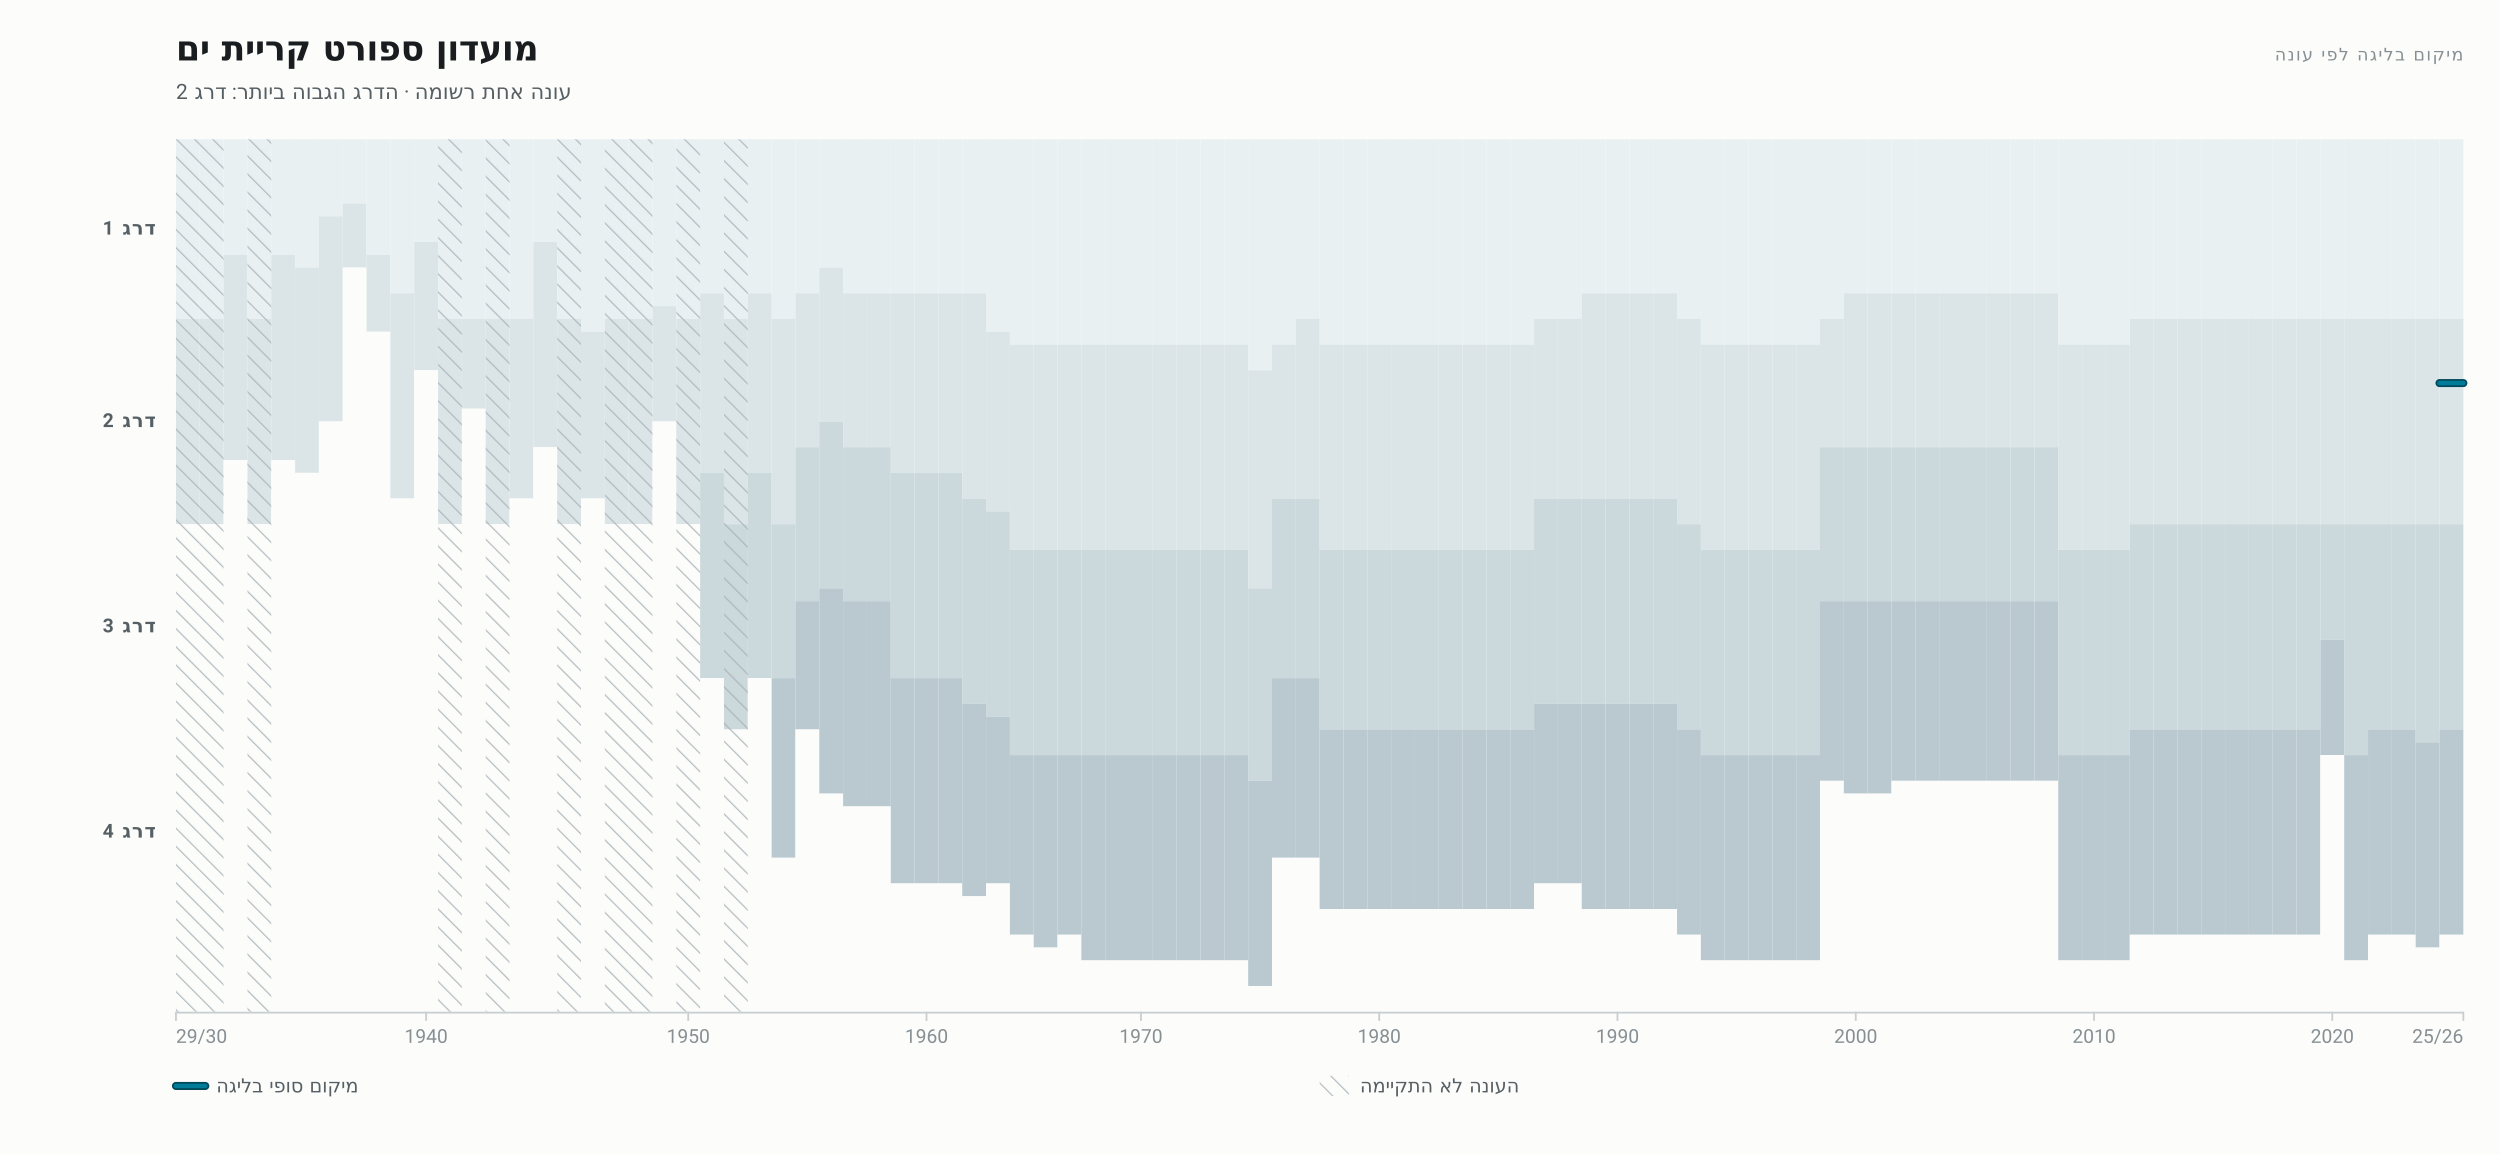
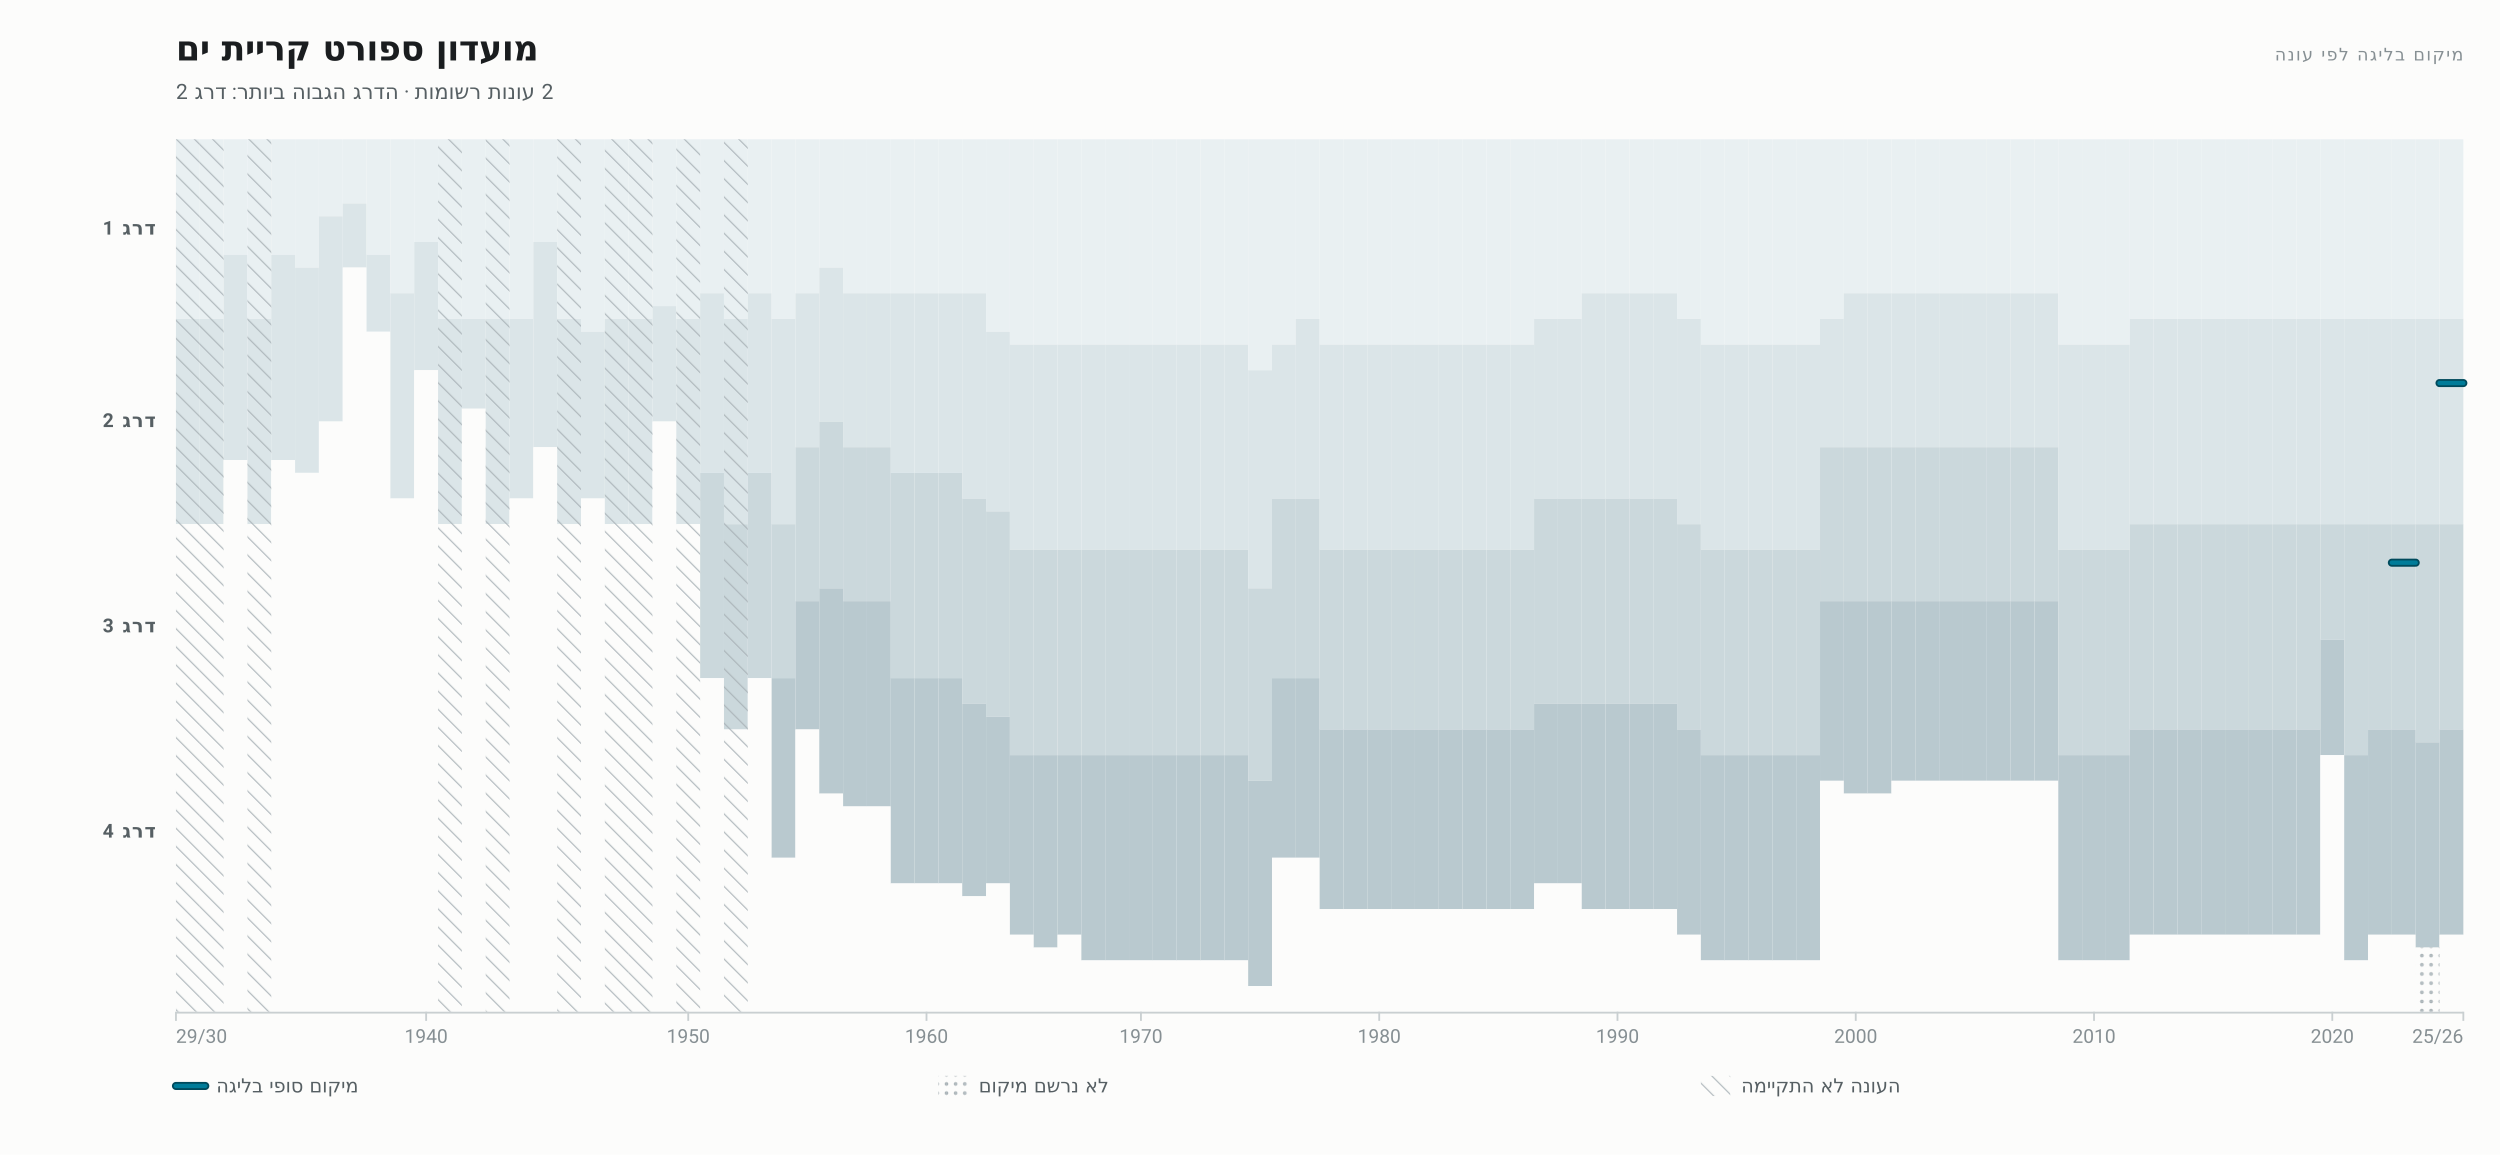
<svg xmlns="http://www.w3.org/2000/svg" width="1364" height="630" viewBox="0 0 1364 630" font-family="ui-sans-serif, -apple-system, 'Segoe UI', Roboto, 'DejaVu Sans', 'Liberation Sans', sans-serif" role="img" aria-label="מועדון ספורט קריית ים, 1929/1930 – 2025/2026">
  <style>
  .bg{fill:#FCFCFB} .ink{fill:#1A1D1F} .ink2{fill:#565F63}
  .ink3{fill:#868F93} .rule{stroke:#C9CFD1}
  .line,.casing{fill:none;stroke-linecap:round;stroke-linejoin:round}
  .casing{stroke:#004A5C;stroke-width:4.4}
  .line{stroke:#007C99;stroke-width:2.4}
  .champ{fill:#A06A0A}
</style>
  <defs>
    <pattern id="notplayed" width="7" height="7" patternUnits="userSpaceOnUse" patternTransform="rotate(-45)">
      <line x1="0" y1="0" x2="0" y2="7" stroke="#A9B2B6" stroke-width="1.4" />
    </pattern>
    <pattern id="uncovered" width="5" height="5" patternUnits="userSpaceOnUse">
      <circle cx="1.4" cy="1.4" r="1" fill="#A9B2B6" />
    </pattern>
    <pattern id="stopped" width="4" height="4" patternUnits="userSpaceOnUse">
      <rect width="4" height="2" fill="#A9B2B6" fill-opacity=".55" />
    </pattern>
    <pattern id="notier" width="4" height="4" patternUnits="userSpaceOnUse">
      <rect width="4" height="4" fill="#FCFCFB" />
    </pattern>
  </defs>
  <rect class="bg" width="1364" height="630" />
  <rect x="96" y="76" width="13" height="98" fill="#E9F0F2" />
  <rect x="96" y="174" width="13" height="112" fill="#DBE5E8" />
  <rect x="96" y="286" width="13" height="266" fill="url(#notier)" />
  <rect x="109" y="76" width="13" height="98" fill="#E9F0F2" />
  <rect x="109" y="174" width="13" height="112" fill="#DBE5E8" />
  <rect x="109" y="286" width="13" height="266" fill="url(#notier)" />
  <rect x="122" y="76" width="13" height="63" fill="#E9F0F2" />
  <rect x="122" y="139" width="13" height="112" fill="#DBE5E8" />
  <rect x="122" y="251" width="13" height="301" fill="url(#notier)" />
  <rect x="135" y="76" width="13" height="98" fill="#E9F0F2" />
  <rect x="135" y="174" width="13" height="112" fill="#DBE5E8" />
  <rect x="135" y="286" width="13" height="266" fill="url(#notier)" />
  <rect x="148" y="76" width="13" height="63" fill="#E9F0F2" />
  <rect x="148" y="139" width="13" height="112" fill="#DBE5E8" />
  <rect x="148" y="251" width="13" height="301" fill="url(#notier)" />
  <rect x="161" y="76" width="13" height="70" fill="#E9F0F2" />
  <rect x="161" y="146" width="13" height="112" fill="#DBE5E8" />
  <rect x="161" y="258" width="13" height="294" fill="url(#notier)" />
  <rect x="174" y="76" width="13" height="42" fill="#E9F0F2" />
  <rect x="174" y="118" width="13" height="112" fill="#DBE5E8" />
  <rect x="174" y="230" width="13" height="322" fill="url(#notier)" />
  <rect x="187" y="76" width="13" height="35" fill="#E9F0F2" />
  <rect x="187" y="111" width="13" height="35" fill="#DBE5E8" />
  <rect x="187" y="146" width="13" height="406" fill="url(#notier)" />
  <rect x="200" y="76" width="13" height="63" fill="#E9F0F2" />
  <rect x="200" y="139" width="13" height="42" fill="#DBE5E8" />
  <rect x="200" y="181" width="13" height="371" fill="url(#notier)" />
  <rect x="213" y="76" width="13" height="84" fill="#E9F0F2" />
  <rect x="213" y="160" width="13" height="112" fill="#DBE5E8" />
  <rect x="213" y="272" width="13" height="280" fill="url(#notier)" />
  <rect x="226" y="76" width="13" height="56" fill="#E9F0F2" />
  <rect x="226" y="132" width="13" height="70" fill="#DBE5E8" />
  <rect x="226" y="202" width="13" height="350" fill="url(#notier)" />
  <rect x="239" y="76" width="13" height="98" fill="#E9F0F2" />
  <rect x="239" y="174" width="13" height="112" fill="#DBE5E8" />
  <rect x="239" y="286" width="13" height="266" fill="url(#notier)" />
  <rect x="252" y="76" width="13" height="98" fill="#E9F0F2" />
  <rect x="252" y="174" width="13" height="49" fill="#DBE5E8" />
  <rect x="252" y="223" width="13" height="329" fill="url(#notier)" />
  <rect x="265" y="76" width="13" height="98" fill="#E9F0F2" />
  <rect x="265" y="174" width="13" height="112" fill="#DBE5E8" />
  <rect x="265" y="286" width="13" height="266" fill="url(#notier)" />
  <rect x="278" y="76" width="13" height="98" fill="#E9F0F2" />
  <rect x="278" y="174" width="13" height="98" fill="#DBE5E8" />
  <rect x="278" y="272" width="13" height="280" fill="url(#notier)" />
  <rect x="291" y="76" width="13" height="56" fill="#E9F0F2" />
  <rect x="291" y="132" width="13" height="112" fill="#DBE5E8" />
  <rect x="291" y="244" width="13" height="308" fill="url(#notier)" />
  <rect x="304" y="76" width="13" height="98" fill="#E9F0F2" />
  <rect x="304" y="174" width="13" height="112" fill="#DBE5E8" />
  <rect x="304" y="286" width="13" height="266" fill="url(#notier)" />
  <rect x="317" y="76" width="13" height="105" fill="#E9F0F2" />
  <rect x="317" y="181" width="13" height="91" fill="#DBE5E8" />
  <rect x="317" y="272" width="13" height="280" fill="url(#notier)" />
  <rect x="330" y="76" width="13" height="98" fill="#E9F0F2" />
  <rect x="330" y="174" width="13" height="112" fill="#DBE5E8" />
  <rect x="330" y="286" width="13" height="266" fill="url(#notier)" />
  <rect x="343" y="76" width="13" height="98" fill="#E9F0F2" />
  <rect x="343" y="174" width="13" height="112" fill="#DBE5E8" />
  <rect x="343" y="286" width="13" height="266" fill="url(#notier)" />
  <rect x="356" y="76" width="13" height="91" fill="#E9F0F2" />
  <rect x="356" y="167" width="13" height="63" fill="#DBE5E8" />
  <rect x="356" y="230" width="13" height="322" fill="url(#notier)" />
  <rect x="369" y="76" width="13" height="98" fill="#E9F0F2" />
  <rect x="369" y="174" width="13" height="112" fill="#DBE5E8" />
  <rect x="369" y="286" width="13" height="266" fill="url(#notier)" />
  <rect x="382" y="76" width="13" height="84" fill="#E9F0F2" />
  <rect x="382" y="160" width="13" height="98" fill="#DBE5E8" />
  <rect x="382" y="258" width="13" height="112" fill="#CBD8DC" />
  <rect x="382" y="370" width="13" height="182" fill="url(#notier)" />
  <rect x="395" y="76" width="13" height="98" fill="#E9F0F2" />
  <rect x="395" y="174" width="13" height="112" fill="#DBE5E8" />
  <rect x="395" y="286" width="13" height="112" fill="#CBD8DC" />
  <rect x="395" y="398" width="13" height="154" fill="url(#notier)" />
  <rect x="408" y="76" width="13" height="84" fill="#E9F0F2" />
  <rect x="408" y="160" width="13" height="98" fill="#DBE5E8" />
  <rect x="408" y="258" width="13" height="112" fill="#CBD8DC" />
  <rect x="408" y="370" width="13" height="182" fill="url(#notier)" />
  <rect x="421" y="76" width="13" height="98" fill="#E9F0F2" />
  <rect x="421" y="174" width="13" height="112" fill="#DBE5E8" />
  <rect x="421" y="286" width="13" height="84" fill="#CBD8DC" />
  <rect x="421" y="370" width="13" height="98" fill="#B9C9CF" />
  <rect x="421" y="468" width="13" height="84" fill="url(#notier)" />
  <rect x="434" y="76" width="13" height="84" fill="#E9F0F2" />
  <rect x="434" y="160" width="13" height="84" fill="#DBE5E8" />
  <rect x="434" y="244" width="13" height="84" fill="#CBD8DC" />
  <rect x="434" y="328" width="13" height="70" fill="#B9C9CF" />
  <rect x="434" y="398" width="13" height="154" fill="url(#notier)" />
  <rect x="447" y="76" width="13" height="70" fill="#E9F0F2" />
  <rect x="447" y="146" width="13" height="84" fill="#DBE5E8" />
  <rect x="447" y="230" width="13" height="91" fill="#CBD8DC" />
  <rect x="447" y="321" width="13" height="112" fill="#B9C9CF" />
  <rect x="447" y="433" width="13" height="119" fill="url(#notier)" />
  <rect x="460" y="76" width="13" height="84" fill="#E9F0F2" />
  <rect x="460" y="160" width="13" height="84" fill="#DBE5E8" />
  <rect x="460" y="244" width="13" height="84" fill="#CBD8DC" />
  <rect x="460" y="328" width="13" height="112" fill="#B9C9CF" />
  <rect x="460" y="440" width="13" height="112" fill="url(#notier)" />
  <rect x="473" y="76" width="13" height="84" fill="#E9F0F2" />
  <rect x="473" y="160" width="13" height="84" fill="#DBE5E8" />
  <rect x="473" y="244" width="13" height="84" fill="#CBD8DC" />
  <rect x="473" y="328" width="13" height="112" fill="#B9C9CF" />
  <rect x="473" y="440" width="13" height="112" fill="url(#notier)" />
  <rect x="486" y="76" width="13" height="84" fill="#E9F0F2" />
  <rect x="486" y="160" width="13" height="98" fill="#DBE5E8" />
  <rect x="486" y="258" width="13" height="112" fill="#CBD8DC" />
  <rect x="486" y="370" width="13" height="112" fill="#B9C9CF" />
  <rect x="486" y="482" width="13" height="70" fill="url(#notier)" />
  <rect x="499" y="76" width="13" height="84" fill="#E9F0F2" />
  <rect x="499" y="160" width="13" height="98" fill="#DBE5E8" />
  <rect x="499" y="258" width="13" height="112" fill="#CBD8DC" />
  <rect x="499" y="370" width="13" height="112" fill="#B9C9CF" />
  <rect x="499" y="482" width="13" height="70" fill="url(#notier)" />
  <rect x="512" y="76" width="13" height="84" fill="#E9F0F2" />
  <rect x="512" y="160" width="13" height="98" fill="#DBE5E8" />
  <rect x="512" y="258" width="13" height="112" fill="#CBD8DC" />
  <rect x="512" y="370" width="13" height="112" fill="#B9C9CF" />
  <rect x="512" y="482" width="13" height="70" fill="url(#notier)" />
  <rect x="525" y="76" width="13" height="84" fill="#E9F0F2" />
  <rect x="525" y="160" width="13" height="112" fill="#DBE5E8" />
  <rect x="525" y="272" width="13" height="112" fill="#CBD8DC" />
  <rect x="525" y="384" width="13" height="105" fill="#B9C9CF" />
  <rect x="525" y="489" width="13" height="63" fill="url(#notier)" />
  <rect x="538" y="76" width="13" height="105" fill="#E9F0F2" />
  <rect x="538" y="181" width="13" height="98" fill="#DBE5E8" />
  <rect x="538" y="279" width="13" height="112" fill="#CBD8DC" />
  <rect x="538" y="391" width="13" height="91" fill="#B9C9CF" />
  <rect x="538" y="482" width="13" height="70" fill="url(#notier)" />
  <rect x="551" y="76" width="13" height="112" fill="#E9F0F2" />
  <rect x="551" y="188" width="13" height="112" fill="#DBE5E8" />
  <rect x="551" y="300" width="13" height="112" fill="#CBD8DC" />
  <rect x="551" y="412" width="13" height="98" fill="#B9C9CF" />
  <rect x="551" y="510" width="13" height="42" fill="url(#notier)" />
  <rect x="564" y="76" width="13" height="112" fill="#E9F0F2" />
  <rect x="564" y="188" width="13" height="112" fill="#DBE5E8" />
  <rect x="564" y="300" width="13" height="112" fill="#CBD8DC" />
  <rect x="564" y="412" width="13" height="105" fill="#B9C9CF" />
  <rect x="564" y="517" width="13" height="35" fill="url(#notier)" />
  <rect x="577" y="76" width="13" height="112" fill="#E9F0F2" />
  <rect x="577" y="188" width="13" height="112" fill="#DBE5E8" />
  <rect x="577" y="300" width="13" height="112" fill="#CBD8DC" />
  <rect x="577" y="412" width="13" height="98" fill="#B9C9CF" />
  <rect x="577" y="510" width="13" height="42" fill="url(#notier)" />
  <rect x="590" y="76" width="13" height="112" fill="#E9F0F2" />
  <rect x="590" y="188" width="13" height="112" fill="#DBE5E8" />
  <rect x="590" y="300" width="13" height="112" fill="#CBD8DC" />
  <rect x="590" y="412" width="13" height="112" fill="#B9C9CF" />
  <rect x="590" y="524" width="13" height="28" fill="url(#notier)" />
  <rect x="603" y="76" width="13" height="112" fill="#E9F0F2" />
  <rect x="603" y="188" width="13" height="112" fill="#DBE5E8" />
  <rect x="603" y="300" width="13" height="112" fill="#CBD8DC" />
  <rect x="603" y="412" width="13" height="112" fill="#B9C9CF" />
  <rect x="603" y="524" width="13" height="28" fill="url(#notier)" />
  <rect x="616" y="76" width="13" height="112" fill="#E9F0F2" />
  <rect x="616" y="188" width="13" height="112" fill="#DBE5E8" />
  <rect x="616" y="300" width="13" height="112" fill="#CBD8DC" />
  <rect x="616" y="412" width="13" height="112" fill="#B9C9CF" />
  <rect x="616" y="524" width="13" height="28" fill="url(#notier)" />
  <rect x="629" y="76" width="13" height="112" fill="#E9F0F2" />
  <rect x="629" y="188" width="13" height="112" fill="#DBE5E8" />
  <rect x="629" y="300" width="13" height="112" fill="#CBD8DC" />
  <rect x="629" y="412" width="13" height="112" fill="#B9C9CF" />
  <rect x="629" y="524" width="13" height="28" fill="url(#notier)" />
  <rect x="642" y="76" width="13" height="112" fill="#E9F0F2" />
  <rect x="642" y="188" width="13" height="112" fill="#DBE5E8" />
  <rect x="642" y="300" width="13" height="112" fill="#CBD8DC" />
  <rect x="642" y="412" width="13" height="112" fill="#B9C9CF" />
  <rect x="642" y="524" width="13" height="28" fill="url(#notier)" />
  <rect x="655" y="76" width="13" height="112" fill="#E9F0F2" />
  <rect x="655" y="188" width="13" height="112" fill="#DBE5E8" />
  <rect x="655" y="300" width="13" height="112" fill="#CBD8DC" />
  <rect x="655" y="412" width="13" height="112" fill="#B9C9CF" />
  <rect x="655" y="524" width="13" height="28" fill="url(#notier)" />
  <rect x="668" y="76" width="13" height="112" fill="#E9F0F2" />
  <rect x="668" y="188" width="13" height="112" fill="#DBE5E8" />
  <rect x="668" y="300" width="13" height="112" fill="#CBD8DC" />
  <rect x="668" y="412" width="13" height="112" fill="#B9C9CF" />
  <rect x="668" y="524" width="13" height="28" fill="url(#notier)" />
  <rect x="681" y="76" width="13" height="126" fill="#E9F0F2" />
  <rect x="681" y="202" width="13" height="119" fill="#DBE5E8" />
  <rect x="681" y="321" width="13" height="105" fill="#CBD8DC" />
  <rect x="681" y="426" width="13" height="112" fill="#B9C9CF" />
  <rect x="681" y="538" width="13" height="14" fill="url(#notier)" />
  <rect x="694" y="76" width="13" height="112" fill="#E9F0F2" />
  <rect x="694" y="188" width="13" height="84" fill="#DBE5E8" />
  <rect x="694" y="272" width="13" height="98" fill="#CBD8DC" />
  <rect x="694" y="370" width="13" height="98" fill="#B9C9CF" />
  <rect x="694" y="468" width="13" height="84" fill="url(#notier)" />
  <rect x="707" y="76" width="13" height="98" fill="#E9F0F2" />
  <rect x="707" y="174" width="13" height="98" fill="#DBE5E8" />
  <rect x="707" y="272" width="13" height="98" fill="#CBD8DC" />
  <rect x="707" y="370" width="13" height="98" fill="#B9C9CF" />
  <rect x="707" y="468" width="13" height="84" fill="url(#notier)" />
  <rect x="720" y="76" width="13" height="112" fill="#E9F0F2" />
  <rect x="720" y="188" width="13" height="112" fill="#DBE5E8" />
  <rect x="720" y="300" width="13" height="98" fill="#CBD8DC" />
  <rect x="720" y="398" width="13" height="98" fill="#B9C9CF" />
  <rect x="720" y="496" width="13" height="56" fill="url(#notier)" />
  <rect x="733" y="76" width="13" height="112" fill="#E9F0F2" />
  <rect x="733" y="188" width="13" height="112" fill="#DBE5E8" />
  <rect x="733" y="300" width="13" height="98" fill="#CBD8DC" />
  <rect x="733" y="398" width="13" height="98" fill="#B9C9CF" />
  <rect x="733" y="496" width="13" height="56" fill="url(#notier)" />
  <rect x="746" y="76" width="13" height="112" fill="#E9F0F2" />
  <rect x="746" y="188" width="13" height="112" fill="#DBE5E8" />
  <rect x="746" y="300" width="13" height="98" fill="#CBD8DC" />
  <rect x="746" y="398" width="13" height="98" fill="#B9C9CF" />
  <rect x="746" y="496" width="13" height="56" fill="url(#notier)" />
  <rect x="759" y="76" width="13" height="112" fill="#E9F0F2" />
  <rect x="759" y="188" width="13" height="112" fill="#DBE5E8" />
  <rect x="759" y="300" width="13" height="98" fill="#CBD8DC" />
  <rect x="759" y="398" width="13" height="98" fill="#B9C9CF" />
  <rect x="759" y="496" width="13" height="56" fill="url(#notier)" />
  <rect x="772" y="76" width="13" height="112" fill="#E9F0F2" />
  <rect x="772" y="188" width="13" height="112" fill="#DBE5E8" />
  <rect x="772" y="300" width="13" height="98" fill="#CBD8DC" />
  <rect x="772" y="398" width="13" height="98" fill="#B9C9CF" />
  <rect x="772" y="496" width="13" height="56" fill="url(#notier)" />
  <rect x="785" y="76" width="13" height="112" fill="#E9F0F2" />
  <rect x="785" y="188" width="13" height="112" fill="#DBE5E8" />
  <rect x="785" y="300" width="13" height="98" fill="#CBD8DC" />
  <rect x="785" y="398" width="13" height="98" fill="#B9C9CF" />
  <rect x="785" y="496" width="13" height="56" fill="url(#notier)" />
  <rect x="798" y="76" width="13" height="112" fill="#E9F0F2" />
  <rect x="798" y="188" width="13" height="112" fill="#DBE5E8" />
  <rect x="798" y="300" width="13" height="98" fill="#CBD8DC" />
  <rect x="798" y="398" width="13" height="98" fill="#B9C9CF" />
  <rect x="798" y="496" width="13" height="56" fill="url(#notier)" />
  <rect x="811" y="76" width="13" height="112" fill="#E9F0F2" />
  <rect x="811" y="188" width="13" height="112" fill="#DBE5E8" />
  <rect x="811" y="300" width="13" height="98" fill="#CBD8DC" />
  <rect x="811" y="398" width="13" height="98" fill="#B9C9CF" />
  <rect x="811" y="496" width="13" height="56" fill="url(#notier)" />
  <rect x="824" y="76" width="13" height="112" fill="#E9F0F2" />
  <rect x="824" y="188" width="13" height="112" fill="#DBE5E8" />
  <rect x="824" y="300" width="13" height="98" fill="#CBD8DC" />
  <rect x="824" y="398" width="13" height="98" fill="#B9C9CF" />
  <rect x="824" y="496" width="13" height="56" fill="url(#notier)" />
  <rect x="837" y="76" width="13" height="98" fill="#E9F0F2" />
  <rect x="837" y="174" width="13" height="98" fill="#DBE5E8" />
  <rect x="837" y="272" width="13" height="112" fill="#CBD8DC" />
  <rect x="837" y="384" width="13" height="98" fill="#B9C9CF" />
  <rect x="837" y="482" width="13" height="70" fill="url(#notier)" />
  <rect x="850" y="76" width="13" height="98" fill="#E9F0F2" />
  <rect x="850" y="174" width="13" height="98" fill="#DBE5E8" />
  <rect x="850" y="272" width="13" height="112" fill="#CBD8DC" />
  <rect x="850" y="384" width="13" height="98" fill="#B9C9CF" />
  <rect x="850" y="482" width="13" height="70" fill="url(#notier)" />
  <rect x="863" y="76" width="13" height="84" fill="#E9F0F2" />
  <rect x="863" y="160" width="13" height="112" fill="#DBE5E8" />
  <rect x="863" y="272" width="13" height="112" fill="#CBD8DC" />
  <rect x="863" y="384" width="13" height="112" fill="#B9C9CF" />
  <rect x="863" y="496" width="13" height="56" fill="url(#notier)" />
  <rect x="876" y="76" width="13" height="84" fill="#E9F0F2" />
  <rect x="876" y="160" width="13" height="112" fill="#DBE5E8" />
  <rect x="876" y="272" width="13" height="112" fill="#CBD8DC" />
  <rect x="876" y="384" width="13" height="112" fill="#B9C9CF" />
  <rect x="876" y="496" width="13" height="56" fill="url(#notier)" />
  <rect x="889" y="76" width="13" height="84" fill="#E9F0F2" />
  <rect x="889" y="160" width="13" height="112" fill="#DBE5E8" />
  <rect x="889" y="272" width="13" height="112" fill="#CBD8DC" />
  <rect x="889" y="384" width="13" height="112" fill="#B9C9CF" />
  <rect x="889" y="496" width="13" height="56" fill="url(#notier)" />
  <rect x="902" y="76" width="13" height="84" fill="#E9F0F2" />
  <rect x="902" y="160" width="13" height="112" fill="#DBE5E8" />
  <rect x="902" y="272" width="13" height="112" fill="#CBD8DC" />
  <rect x="902" y="384" width="13" height="112" fill="#B9C9CF" />
  <rect x="902" y="496" width="13" height="56" fill="url(#notier)" />
  <rect x="915" y="76" width="13" height="98" fill="#E9F0F2" />
  <rect x="915" y="174" width="13" height="112" fill="#DBE5E8" />
  <rect x="915" y="286" width="13" height="112" fill="#CBD8DC" />
  <rect x="915" y="398" width="13" height="112" fill="#B9C9CF" />
  <rect x="915" y="510" width="13" height="42" fill="url(#notier)" />
  <rect x="928" y="76" width="13" height="112" fill="#E9F0F2" />
  <rect x="928" y="188" width="13" height="112" fill="#DBE5E8" />
  <rect x="928" y="300" width="13" height="112" fill="#CBD8DC" />
  <rect x="928" y="412" width="13" height="112" fill="#B9C9CF" />
  <rect x="928" y="524" width="13" height="28" fill="url(#notier)" />
  <rect x="941" y="76" width="13" height="112" fill="#E9F0F2" />
  <rect x="941" y="188" width="13" height="112" fill="#DBE5E8" />
  <rect x="941" y="300" width="13" height="112" fill="#CBD8DC" />
  <rect x="941" y="412" width="13" height="112" fill="#B9C9CF" />
  <rect x="941" y="524" width="13" height="28" fill="url(#notier)" />
  <rect x="954" y="76" width="13" height="112" fill="#E9F0F2" />
  <rect x="954" y="188" width="13" height="112" fill="#DBE5E8" />
  <rect x="954" y="300" width="13" height="112" fill="#CBD8DC" />
  <rect x="954" y="412" width="13" height="112" fill="#B9C9CF" />
  <rect x="954" y="524" width="13" height="28" fill="url(#notier)" />
  <rect x="967" y="76" width="13" height="112" fill="#E9F0F2" />
  <rect x="967" y="188" width="13" height="112" fill="#DBE5E8" />
  <rect x="967" y="300" width="13" height="112" fill="#CBD8DC" />
  <rect x="967" y="412" width="13" height="112" fill="#B9C9CF" />
  <rect x="967" y="524" width="13" height="28" fill="url(#notier)" />
  <rect x="980" y="76" width="13" height="112" fill="#E9F0F2" />
  <rect x="980" y="188" width="13" height="112" fill="#DBE5E8" />
  <rect x="980" y="300" width="13" height="112" fill="#CBD8DC" />
  <rect x="980" y="412" width="13" height="112" fill="#B9C9CF" />
  <rect x="980" y="524" width="13" height="28" fill="url(#notier)" />
  <rect x="993" y="76" width="13" height="98" fill="#E9F0F2" />
  <rect x="993" y="174" width="13" height="70" fill="#DBE5E8" />
  <rect x="993" y="244" width="13" height="84" fill="#CBD8DC" />
  <rect x="993" y="328" width="13" height="98" fill="#B9C9CF" />
  <rect x="993" y="426" width="13" height="126" fill="url(#notier)" />
  <rect x="1006" y="76" width="13" height="84" fill="#E9F0F2" />
  <rect x="1006" y="160" width="13" height="84" fill="#DBE5E8" />
  <rect x="1006" y="244" width="13" height="84" fill="#CBD8DC" />
  <rect x="1006" y="328" width="13" height="105" fill="#B9C9CF" />
  <rect x="1006" y="433" width="13" height="119" fill="url(#notier)" />
  <rect x="1019" y="76" width="13" height="84" fill="#E9F0F2" />
  <rect x="1019" y="160" width="13" height="84" fill="#DBE5E8" />
  <rect x="1019" y="244" width="13" height="84" fill="#CBD8DC" />
  <rect x="1019" y="328" width="13" height="105" fill="#B9C9CF" />
  <rect x="1019" y="433" width="13" height="119" fill="url(#notier)" />
  <rect x="1032" y="76" width="13" height="84" fill="#E9F0F2" />
  <rect x="1032" y="160" width="13" height="84" fill="#DBE5E8" />
  <rect x="1032" y="244" width="13" height="84" fill="#CBD8DC" />
  <rect x="1032" y="328" width="13" height="98" fill="#B9C9CF" />
  <rect x="1032" y="426" width="13" height="126" fill="url(#notier)" />
  <rect x="1045" y="76" width="13" height="84" fill="#E9F0F2" />
  <rect x="1045" y="160" width="13" height="84" fill="#DBE5E8" />
  <rect x="1045" y="244" width="13" height="84" fill="#CBD8DC" />
  <rect x="1045" y="328" width="13" height="98" fill="#B9C9CF" />
  <rect x="1045" y="426" width="13" height="126" fill="url(#notier)" />
  <rect x="1058" y="76" width="13" height="84" fill="#E9F0F2" />
  <rect x="1058" y="160" width="13" height="84" fill="#DBE5E8" />
  <rect x="1058" y="244" width="13" height="84" fill="#CBD8DC" />
  <rect x="1058" y="328" width="13" height="98" fill="#B9C9CF" />
  <rect x="1058" y="426" width="13" height="126" fill="url(#notier)" />
  <rect x="1071" y="76" width="13" height="84" fill="#E9F0F2" />
  <rect x="1071" y="160" width="13" height="84" fill="#DBE5E8" />
  <rect x="1071" y="244" width="13" height="84" fill="#CBD8DC" />
  <rect x="1071" y="328" width="13" height="98" fill="#B9C9CF" />
  <rect x="1071" y="426" width="13" height="126" fill="url(#notier)" />
  <rect x="1084" y="76" width="13" height="84" fill="#E9F0F2" />
  <rect x="1084" y="160" width="13" height="84" fill="#DBE5E8" />
  <rect x="1084" y="244" width="13" height="84" fill="#CBD8DC" />
  <rect x="1084" y="328" width="13" height="98" fill="#B9C9CF" />
  <rect x="1084" y="426" width="13" height="126" fill="url(#notier)" />
  <rect x="1097" y="76" width="13" height="84" fill="#E9F0F2" />
  <rect x="1097" y="160" width="13" height="84" fill="#DBE5E8" />
  <rect x="1097" y="244" width="13" height="84" fill="#CBD8DC" />
  <rect x="1097" y="328" width="13" height="98" fill="#B9C9CF" />
  <rect x="1097" y="426" width="13" height="126" fill="url(#notier)" />
  <rect x="1110" y="76" width="13" height="84" fill="#E9F0F2" />
  <rect x="1110" y="160" width="13" height="84" fill="#DBE5E8" />
  <rect x="1110" y="244" width="13" height="84" fill="#CBD8DC" />
  <rect x="1110" y="328" width="13" height="98" fill="#B9C9CF" />
  <rect x="1110" y="426" width="13" height="126" fill="url(#notier)" />
  <rect x="1123" y="76" width="13" height="112" fill="#E9F0F2" />
  <rect x="1123" y="188" width="13" height="112" fill="#DBE5E8" />
  <rect x="1123" y="300" width="13" height="112" fill="#CBD8DC" />
  <rect x="1123" y="412" width="13" height="112" fill="#B9C9CF" />
  <rect x="1123" y="524" width="13" height="28" fill="url(#notier)" />
  <rect x="1136" y="76" width="13" height="112" fill="#E9F0F2" />
  <rect x="1136" y="188" width="13" height="112" fill="#DBE5E8" />
  <rect x="1136" y="300" width="13" height="112" fill="#CBD8DC" />
  <rect x="1136" y="412" width="13" height="112" fill="#B9C9CF" />
  <rect x="1136" y="524" width="13" height="28" fill="url(#notier)" />
  <rect x="1149" y="76" width="13" height="112" fill="#E9F0F2" />
  <rect x="1149" y="188" width="13" height="112" fill="#DBE5E8" />
  <rect x="1149" y="300" width="13" height="112" fill="#CBD8DC" />
  <rect x="1149" y="412" width="13" height="112" fill="#B9C9CF" />
  <rect x="1149" y="524" width="13" height="28" fill="url(#notier)" />
  <rect x="1162" y="76" width="13" height="98" fill="#E9F0F2" />
  <rect x="1162" y="174" width="13" height="112" fill="#DBE5E8" />
  <rect x="1162" y="286" width="13" height="112" fill="#CBD8DC" />
  <rect x="1162" y="398" width="13" height="112" fill="#B9C9CF" />
  <rect x="1162" y="510" width="13" height="42" fill="url(#notier)" />
  <rect x="1175" y="76" width="13" height="98" fill="#E9F0F2" />
  <rect x="1175" y="174" width="13" height="112" fill="#DBE5E8" />
  <rect x="1175" y="286" width="13" height="112" fill="#CBD8DC" />
  <rect x="1175" y="398" width="13" height="112" fill="#B9C9CF" />
  <rect x="1175" y="510" width="13" height="42" fill="url(#notier)" />
  <rect x="1188" y="76" width="13" height="98" fill="#E9F0F2" />
  <rect x="1188" y="174" width="13" height="112" fill="#DBE5E8" />
  <rect x="1188" y="286" width="13" height="112" fill="#CBD8DC" />
  <rect x="1188" y="398" width="13" height="112" fill="#B9C9CF" />
  <rect x="1188" y="510" width="13" height="42" fill="url(#notier)" />
  <rect x="1201" y="76" width="13" height="98" fill="#E9F0F2" />
  <rect x="1201" y="174" width="13" height="112" fill="#DBE5E8" />
  <rect x="1201" y="286" width="13" height="112" fill="#CBD8DC" />
  <rect x="1201" y="398" width="13" height="112" fill="#B9C9CF" />
  <rect x="1201" y="510" width="13" height="42" fill="url(#notier)" />
  <rect x="1214" y="76" width="13" height="98" fill="#E9F0F2" />
  <rect x="1214" y="174" width="13" height="112" fill="#DBE5E8" />
  <rect x="1214" y="286" width="13" height="112" fill="#CBD8DC" />
  <rect x="1214" y="398" width="13" height="112" fill="#B9C9CF" />
  <rect x="1214" y="510" width="13" height="42" fill="url(#notier)" />
  <rect x="1227" y="76" width="13" height="98" fill="#E9F0F2" />
  <rect x="1227" y="174" width="13" height="112" fill="#DBE5E8" />
  <rect x="1227" y="286" width="13" height="112" fill="#CBD8DC" />
  <rect x="1227" y="398" width="13" height="112" fill="#B9C9CF" />
  <rect x="1227" y="510" width="13" height="42" fill="url(#notier)" />
  <rect x="1240" y="76" width="13" height="98" fill="#E9F0F2" />
  <rect x="1240" y="174" width="13" height="112" fill="#DBE5E8" />
  <rect x="1240" y="286" width="13" height="112" fill="#CBD8DC" />
  <rect x="1240" y="398" width="13" height="112" fill="#B9C9CF" />
  <rect x="1240" y="510" width="13" height="42" fill="url(#notier)" />
  <rect x="1253" y="76" width="13" height="98" fill="#E9F0F2" />
  <rect x="1253" y="174" width="13" height="112" fill="#DBE5E8" />
  <rect x="1253" y="286" width="13" height="112" fill="#CBD8DC" />
  <rect x="1253" y="398" width="13" height="112" fill="#B9C9CF" />
  <rect x="1253" y="510" width="13" height="42" fill="url(#notier)" />
  <rect x="1266" y="76" width="13" height="98" fill="#E9F0F2" />
  <rect x="1266" y="174" width="13" height="112" fill="#DBE5E8" />
  <rect x="1266" y="286" width="13" height="63" fill="#CBD8DC" />
  <rect x="1266" y="349" width="13" height="63" fill="#B9C9CF" />
  <rect x="1266" y="412" width="13" height="140" fill="url(#notier)" />
  <rect x="1279" y="76" width="13" height="98" fill="#E9F0F2" />
  <rect x="1279" y="174" width="13" height="112" fill="#DBE5E8" />
  <rect x="1279" y="286" width="13" height="126" fill="#CBD8DC" />
  <rect x="1279" y="412" width="13" height="112" fill="#B9C9CF" />
  <rect x="1279" y="524" width="13" height="28" fill="url(#notier)" />
  <rect x="1292" y="76" width="13" height="98" fill="#E9F0F2" />
  <rect x="1292" y="174" width="13" height="112" fill="#DBE5E8" />
  <rect x="1292" y="286" width="13" height="112" fill="#CBD8DC" />
  <rect x="1292" y="398" width="13" height="112" fill="#B9C9CF" />
  <rect x="1292" y="510" width="13" height="42" fill="url(#notier)" />
  <rect x="1305" y="76" width="13" height="98" fill="#E9F0F2" />
  <rect x="1305" y="174" width="13" height="112" fill="#DBE5E8" />
  <rect x="1305" y="286" width="13" height="112" fill="#CBD8DC" />
  <rect x="1305" y="398" width="13" height="112" fill="#B9C9CF" />
  <rect x="1305" y="510" width="13" height="42" fill="url(#notier)" />
  <rect x="1318" y="76" width="13" height="98" fill="#E9F0F2" />
  <rect x="1318" y="174" width="13" height="112" fill="#DBE5E8" />
  <rect x="1318" y="286" width="13" height="119" fill="#CBD8DC" />
  <rect x="1318" y="405" width="13" height="112" fill="#B9C9CF" />
  <rect x="1318" y="517" width="13" height="35" fill="url(#notier)" />
  <rect x="1331" y="76" width="13" height="98" fill="#E9F0F2" />
  <rect x="1331" y="174" width="13" height="112" fill="#DBE5E8" />
  <rect x="1331" y="286" width="13" height="112" fill="#CBD8DC" />
  <rect x="1331" y="398" width="13" height="112" fill="#B9C9CF" />
  <rect x="1331" y="510" width="13" height="42" fill="url(#notier)" />
  <rect x="96" y="76" width="13" height="476" fill="url(#notplayed)" fill-opacity=".8" />
  <rect x="109" y="76" width="13" height="476" fill="url(#notplayed)" fill-opacity=".8" />
  <rect x="135" y="76" width="13" height="476" fill="url(#notplayed)" fill-opacity=".8" />
  <rect x="239" y="76" width="13" height="476" fill="url(#notplayed)" fill-opacity=".8" />
  <rect x="265" y="76" width="13" height="476" fill="url(#notplayed)" fill-opacity=".8" />
  <rect x="304" y="76" width="13" height="476" fill="url(#notplayed)" fill-opacity=".8" />
  <rect x="330" y="76" width="13" height="476" fill="url(#notplayed)" fill-opacity=".8" />
  <rect x="343" y="76" width="13" height="476" fill="url(#notplayed)" fill-opacity=".8" />
  <rect x="369" y="76" width="13" height="476" fill="url(#notplayed)" fill-opacity=".8" />
  <rect x="395" y="76" width="13" height="476" fill="url(#notplayed)" fill-opacity=".8" />
+   <rect x="1318" y="517" width="13" height="35" fill="url(#uncovered)" />
+   <path class="casing" d="M1305.0 307.0H1318.0" />
  <path class="casing" d="M1331.0 209.0H1344.0" />
+   <path class="line" d="M1305.0 307.0H1318.0" />
  <path class="line" d="M1331.0 209.0H1344.0" />
  <text class="ink2" x="85" y="128.0" text-anchor="start" font-size="10.5" font-weight="600" direction="rtl" letter-spacing=".05em">דרג 1</text>
  <text class="ink2" x="85" y="233.0" text-anchor="start" font-size="10.5" font-weight="600" direction="rtl" letter-spacing=".05em">דרג 2</text>
  <text class="ink2" x="85" y="345.0" text-anchor="start" font-size="10.5" font-weight="600" direction="rtl" letter-spacing=".05em">דרג 3</text>
  <text class="ink2" x="85" y="457.0" text-anchor="start" font-size="10.5" font-weight="600" direction="rtl" letter-spacing=".05em">דרג 4</text>
  <path class="rule" d="M96 552.5h1248" fill="none" />
  <path class="rule" d="M96 552v5" fill="none" />
  <text class="ink3" x="96" y="569" text-anchor="start" font-size="10.5">29/30</text>
  <path class="rule" d="M232.5 552v5" fill="none" />
  <text class="ink3" x="232.5" y="569" text-anchor="middle" font-size="10.5">1940</text>
  <path class="rule" d="M375.5 552v5" fill="none" />
  <text class="ink3" x="375.5" y="569" text-anchor="middle" font-size="10.5">1950</text>
  <path class="rule" d="M505.5 552v5" fill="none" />
  <text class="ink3" x="505.5" y="569" text-anchor="middle" font-size="10.5">1960</text>
  <path class="rule" d="M622.5 552v5" fill="none" />
  <text class="ink3" x="622.5" y="569" text-anchor="middle" font-size="10.5">1970</text>
  <path class="rule" d="M752.5 552v5" fill="none" />
  <text class="ink3" x="752.5" y="569" text-anchor="middle" font-size="10.5">1980</text>
  <path class="rule" d="M882.5 552v5" fill="none" />
  <text class="ink3" x="882.5" y="569" text-anchor="middle" font-size="10.5">1990</text>
  <path class="rule" d="M1012.5 552v5" fill="none" />
  <text class="ink3" x="1012.5" y="569" text-anchor="middle" font-size="10.5">2000</text>
  <path class="rule" d="M1142.5 552v5" fill="none" />
  <text class="ink3" x="1142.5" y="569" text-anchor="middle" font-size="10.5">2010</text>
  <path class="rule" d="M1272.5 552v5" fill="none" />
  <text class="ink3" x="1272.5" y="569" text-anchor="middle" font-size="10.5">2020</text>
  <path class="rule" d="M1344 552v5" fill="none" />
  <text class="ink3" x="1344" y="569" text-anchor="end" font-size="10.5">25/26</text>
  <text class="ink" x="96" y="33" text-anchor="end" font-size="19" font-weight="600" direction="rtl" letter-spacing="-.01em">מועדון ספורט קריית ים</text>
-   <text class="ink2" x="96" y="54" text-anchor="end" font-size="11.5" direction="rtl">עונה אחת רשומה · הדרג הגבוה ביותר: דרג 2</text>
+   <text class="ink2" x="96" y="54" text-anchor="end" font-size="11.5" direction="rtl">2 עונות רשומות · הדרג הגבוה ביותר: דרג 2</text>
  <text class="ink3" x="1344" y="33" text-anchor="start" font-size="9.5" direction="rtl" letter-spacing=".08em">מיקום בליגה לפי עונה</text>
  <path class="casing" d="M96 592.5h16" />
  <path class="line" d="M96 592.5h16" />
  <text class="ink2" x="118" y="596" text-anchor="end" font-size="10.5" direction="rtl">מיקום סופי בליגה</text>
-   <rect x="720.0" y="587" width="16" height="11" fill="url(#notplayed)" fill-opacity=".8" />
-   <text class="ink2" x="742.0" y="596" text-anchor="end" font-size="10.5" direction="rtl">העונה לא התקיימה</text>
+   <rect x="512.0" y="587" width="16" height="11" fill="url(#uncovered)" />
+   <text class="ink2" x="534.0" y="596" text-anchor="end" font-size="10.5" direction="rtl">לא נרשם מיקום</text>
+   <rect x="928.0" y="587" width="16" height="11" fill="url(#notplayed)" fill-opacity=".8" />
+   <text class="ink2" x="950.0" y="596" text-anchor="end" font-size="10.5" direction="rtl">העונה לא התקיימה</text>
</svg>
